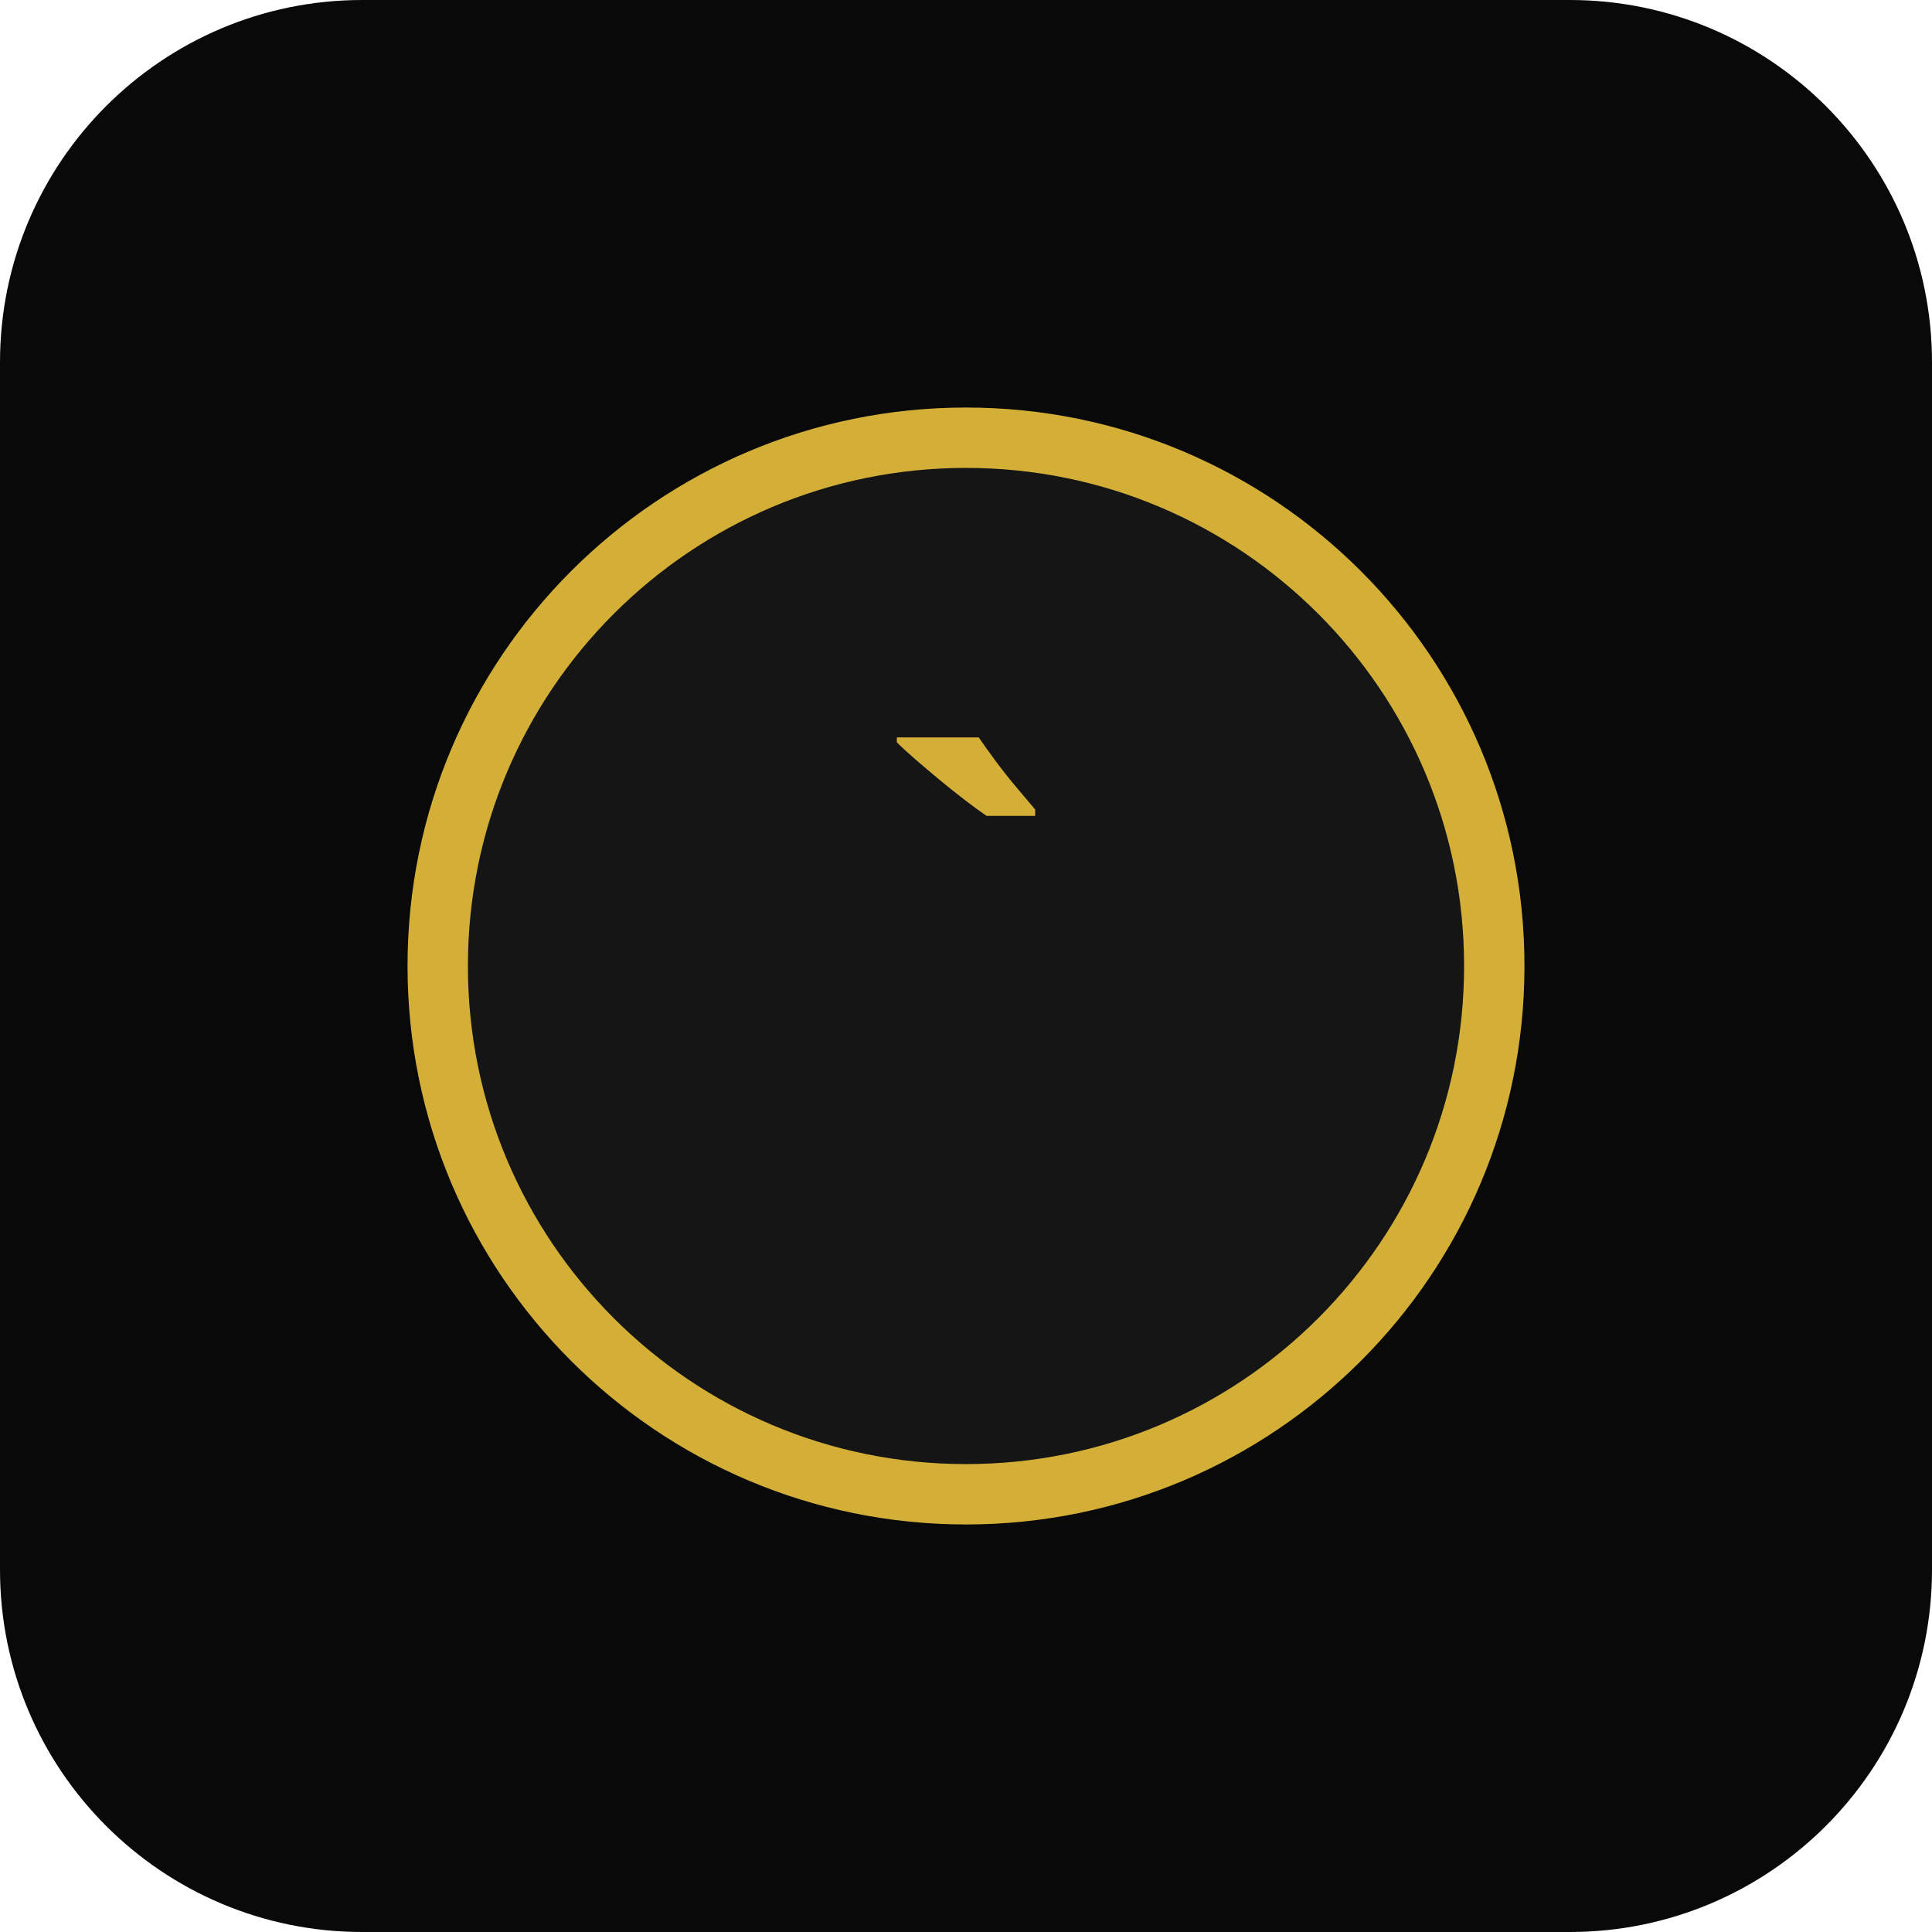
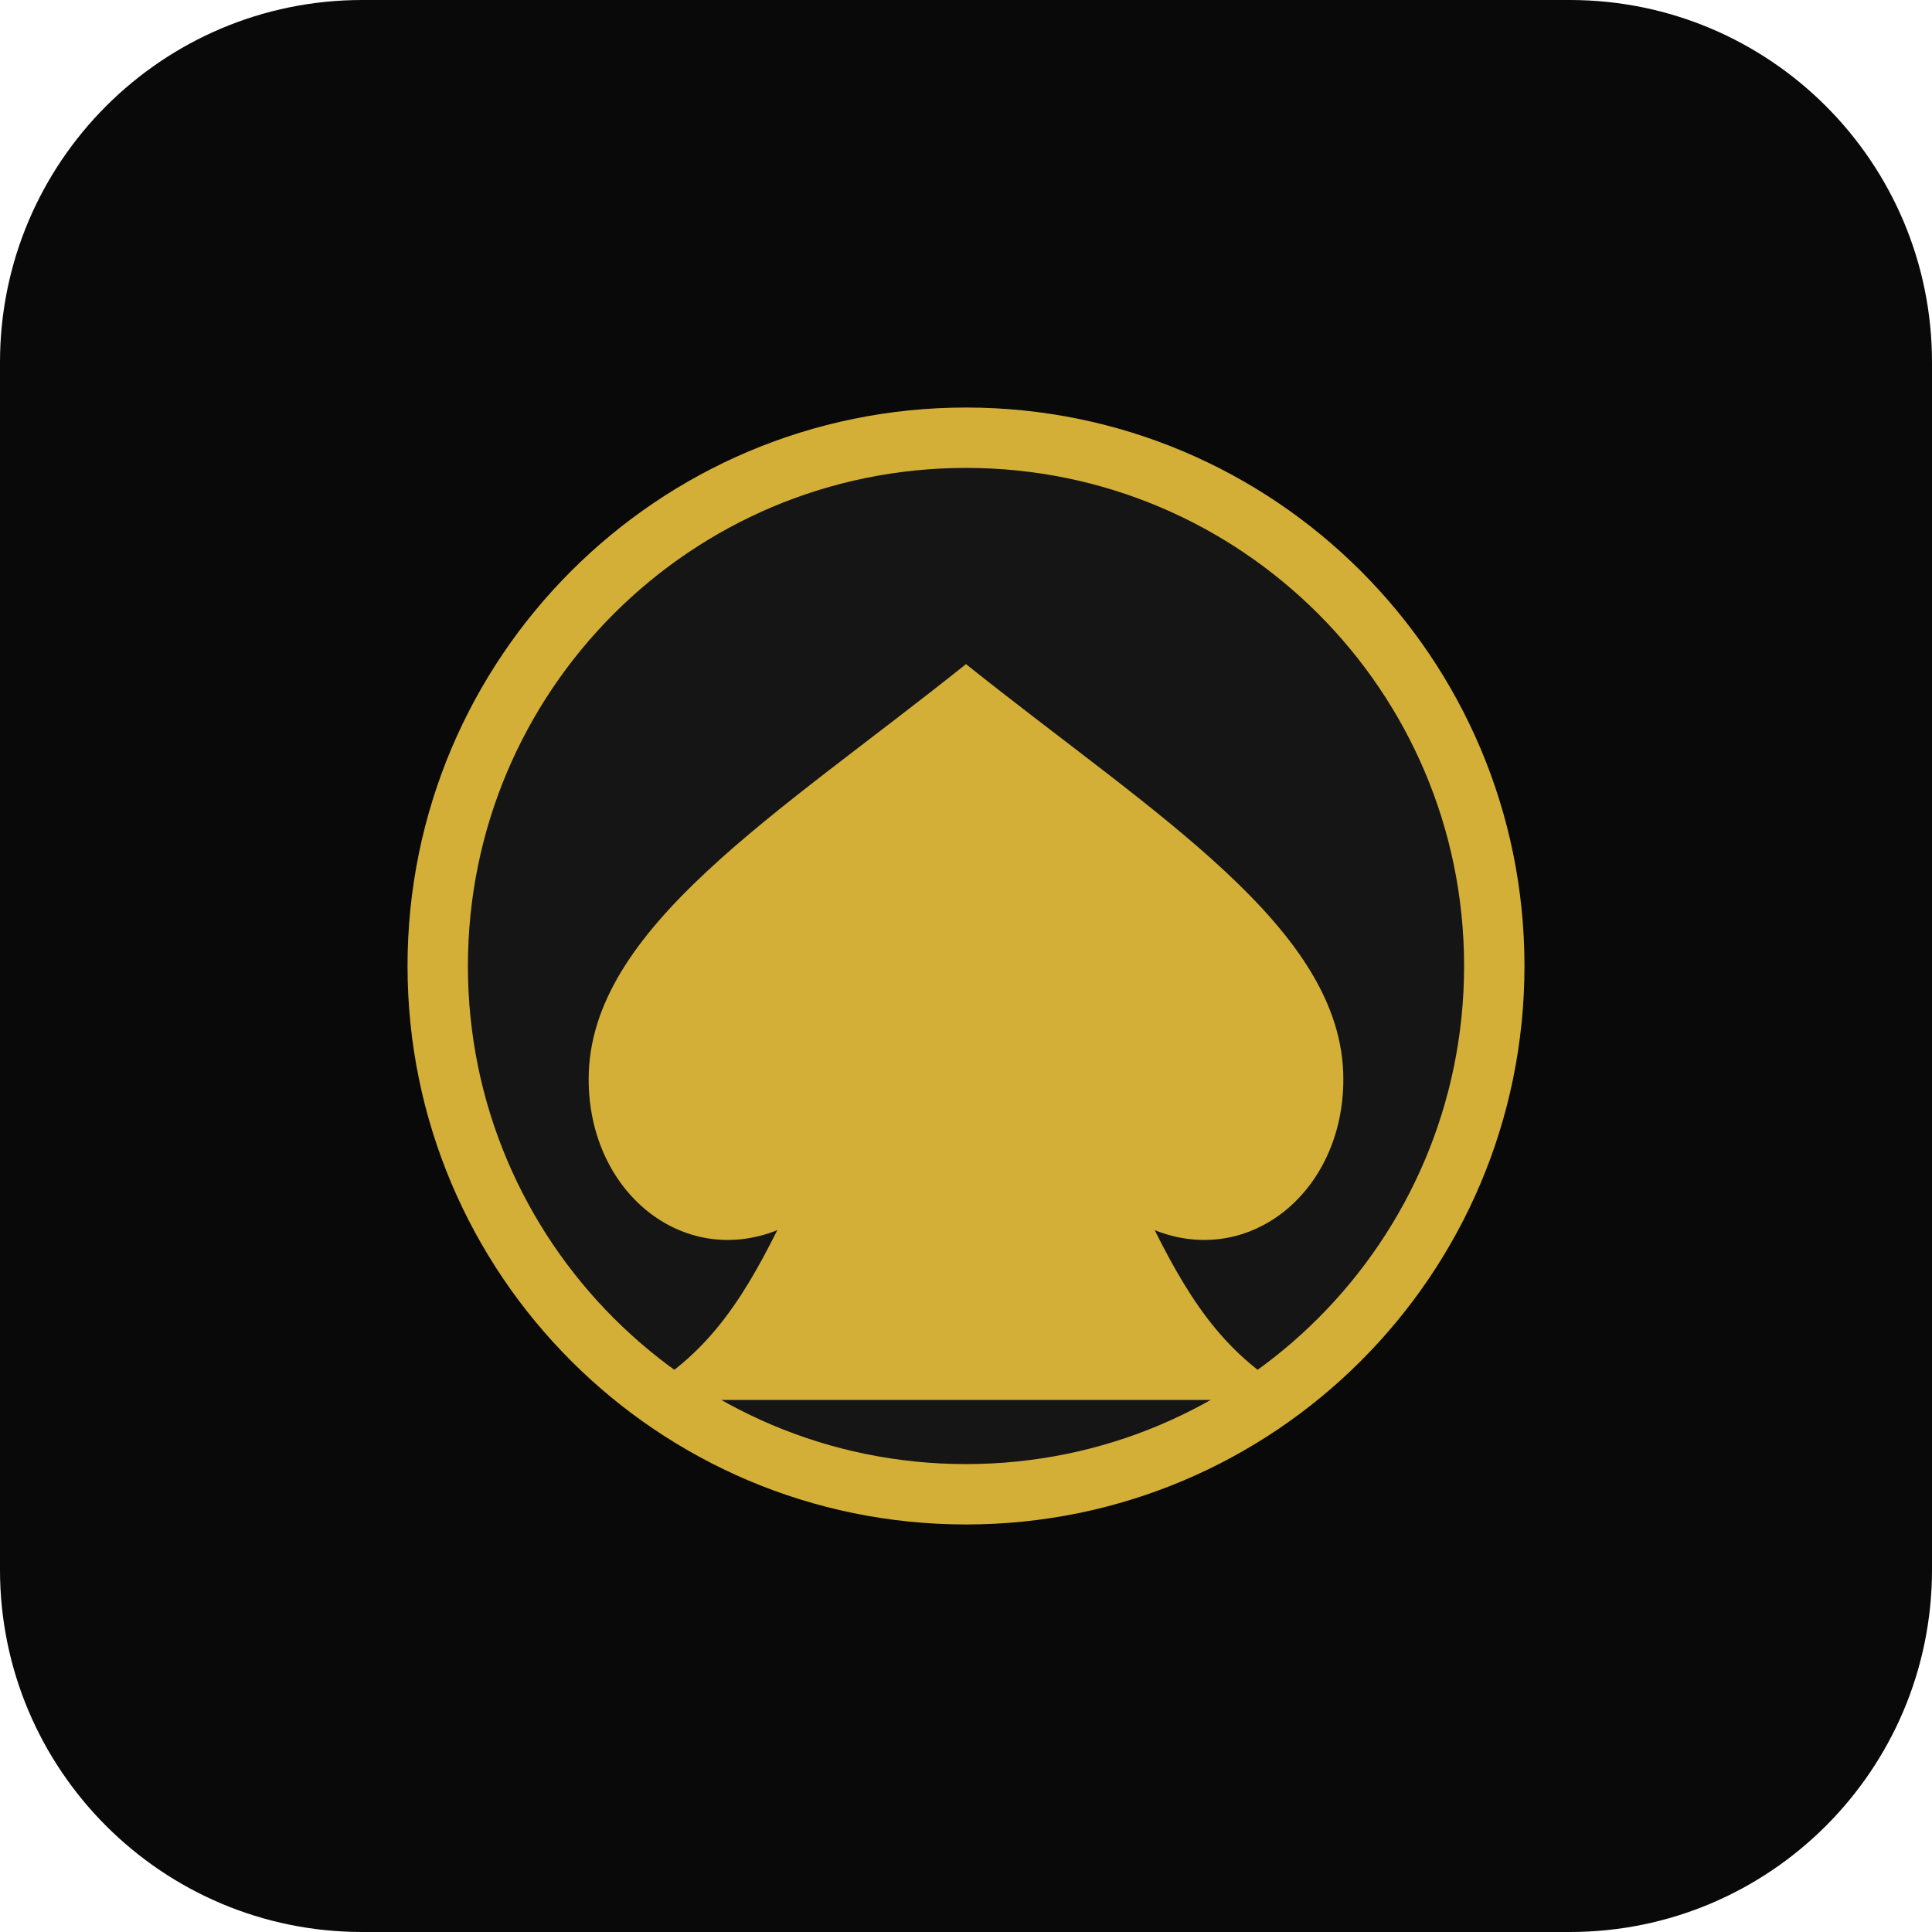
<svg xmlns="http://www.w3.org/2000/svg" viewBox="0 0 512 512" fill="none">
  <rect width="512" height="512" rx="96" fill="#090909" />
  <circle cx="256" cy="256" r="140" fill="#151515" stroke="#D4AF37" stroke-width="16" />
-   <text x="256" y="295" text-anchor="middle" font-family="system-ui, sans-serif" font-size="130" font-weight="700" fill="#D4AF37">`</text>
+   <path d="M256,176 C206,216 156,246 156,286 C156,316 181,336 206,326 C196,346 186,361 166,371 L346,371 C326,361 316,346 306,326 C331,336 356,316 356,286 C356,246 306,216 256,176 Z" fill="#D4AF37" />
</svg>
